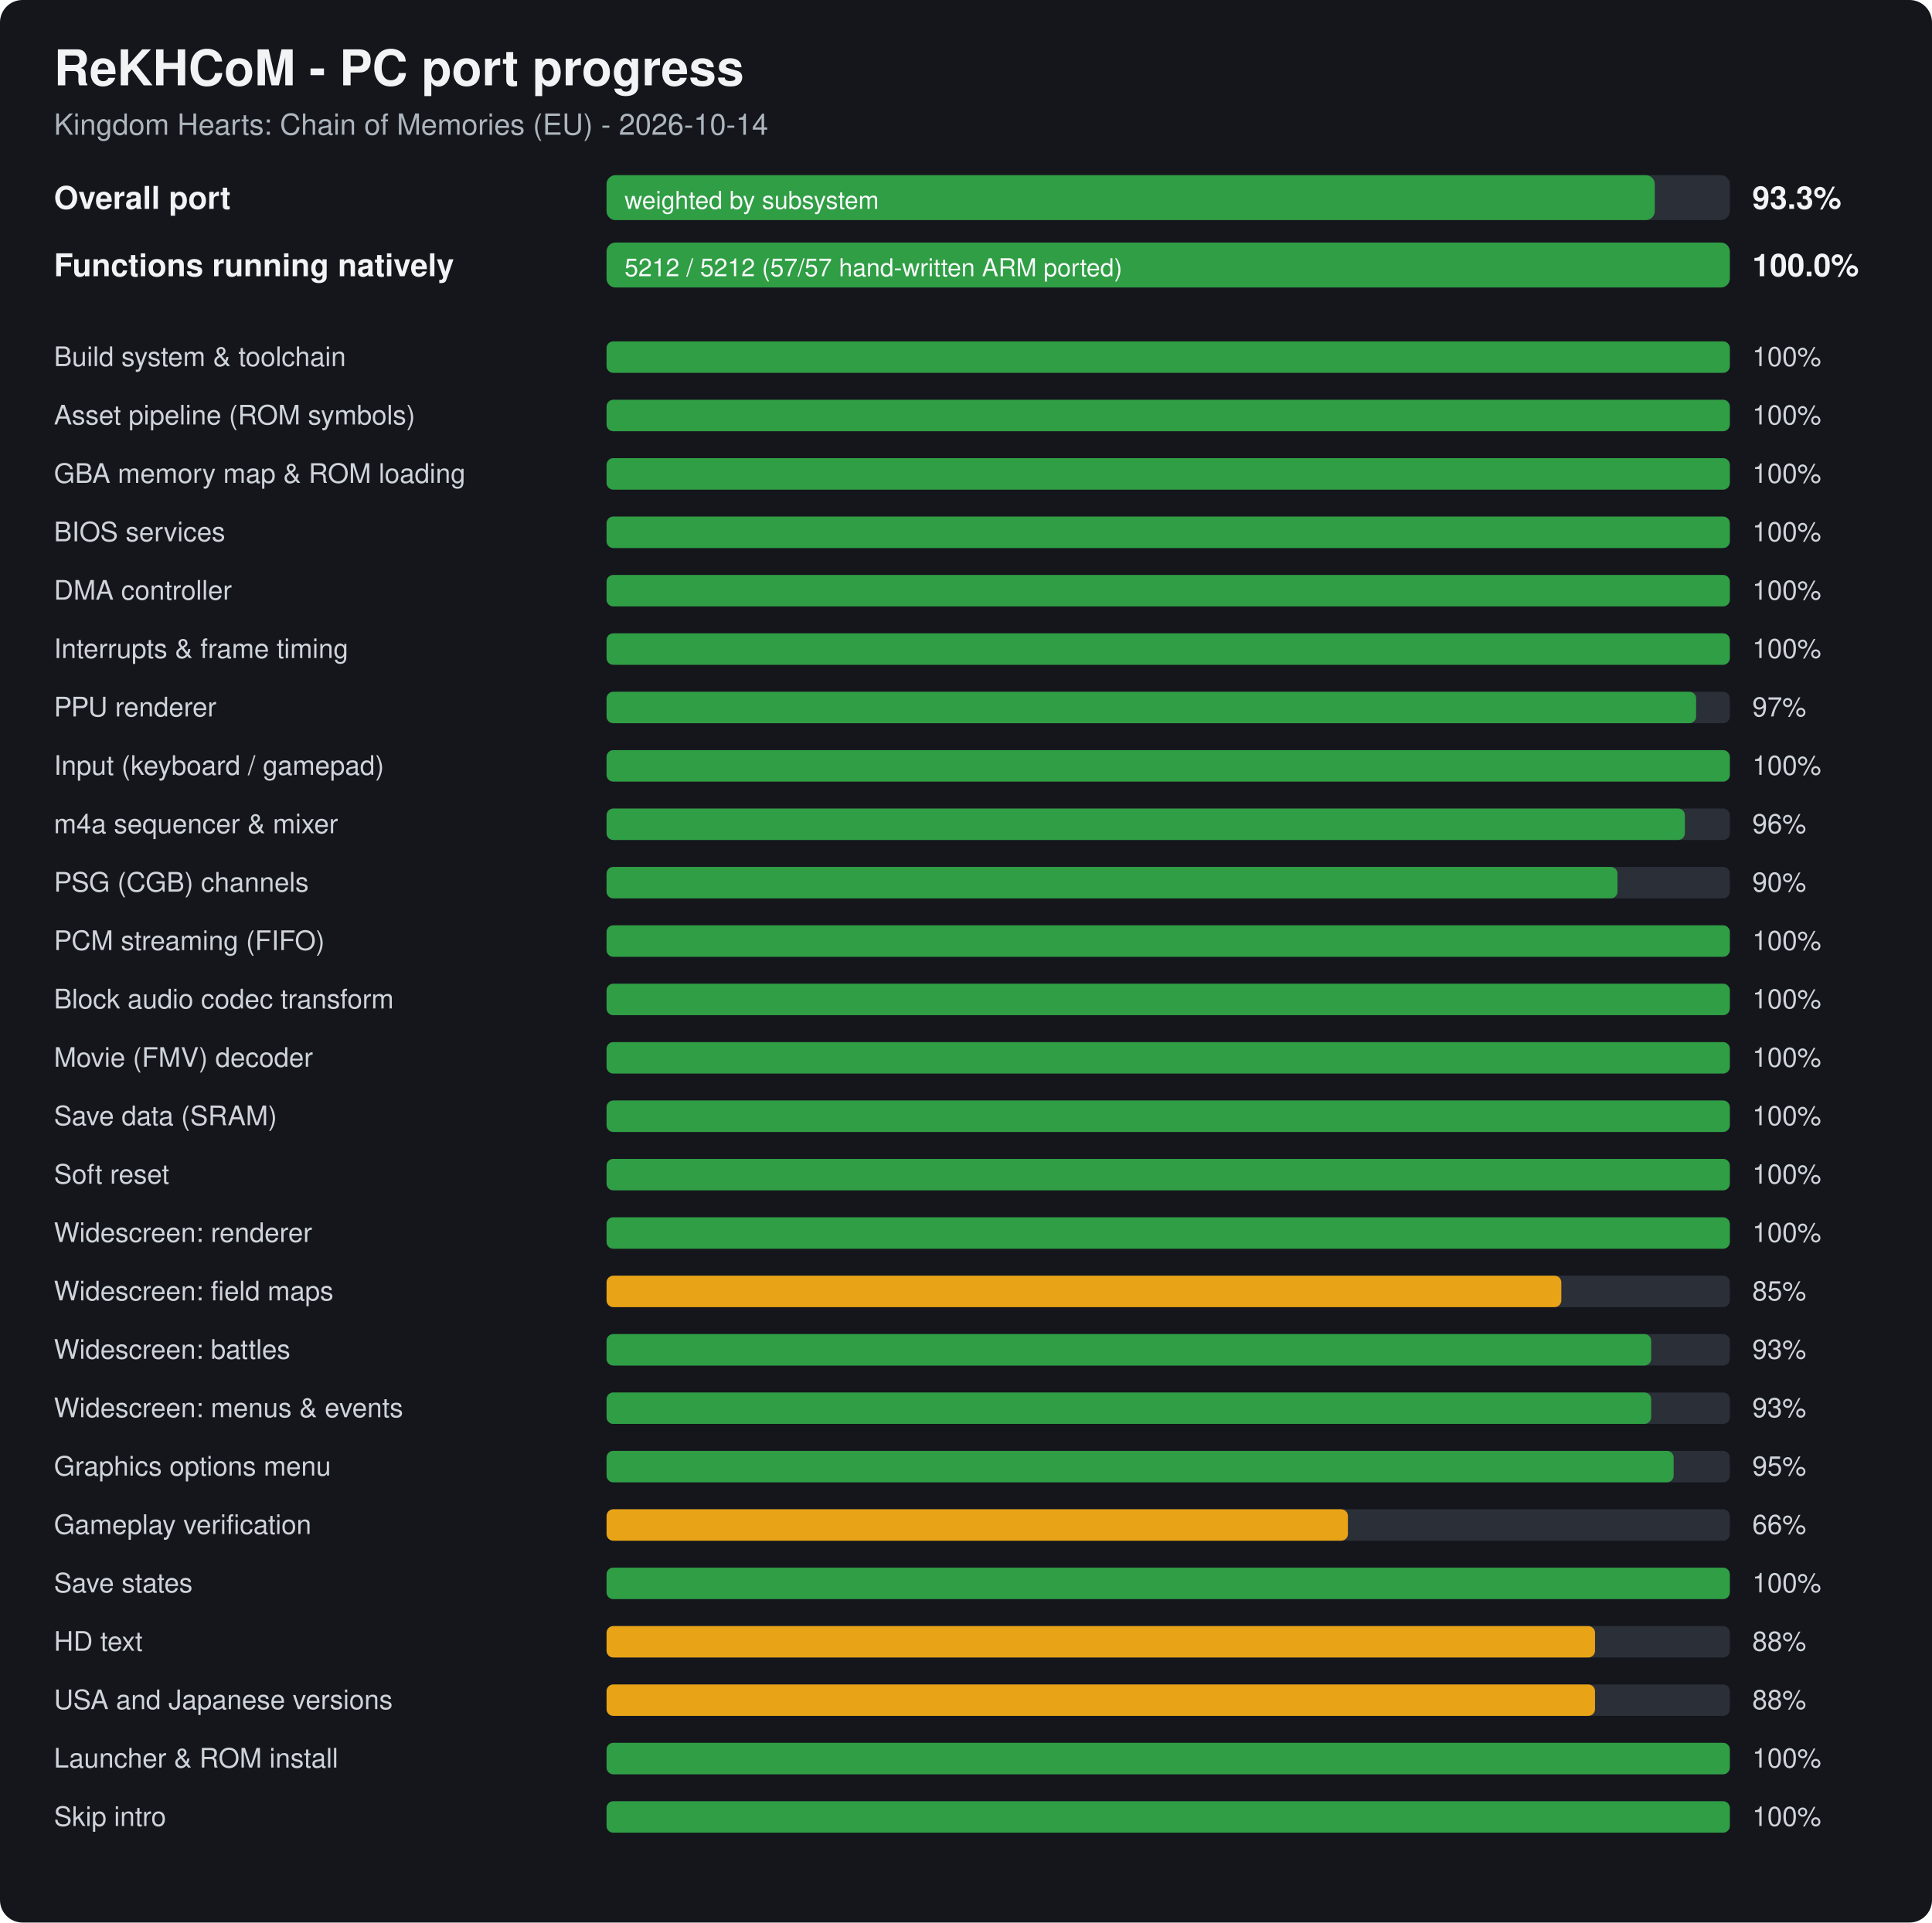
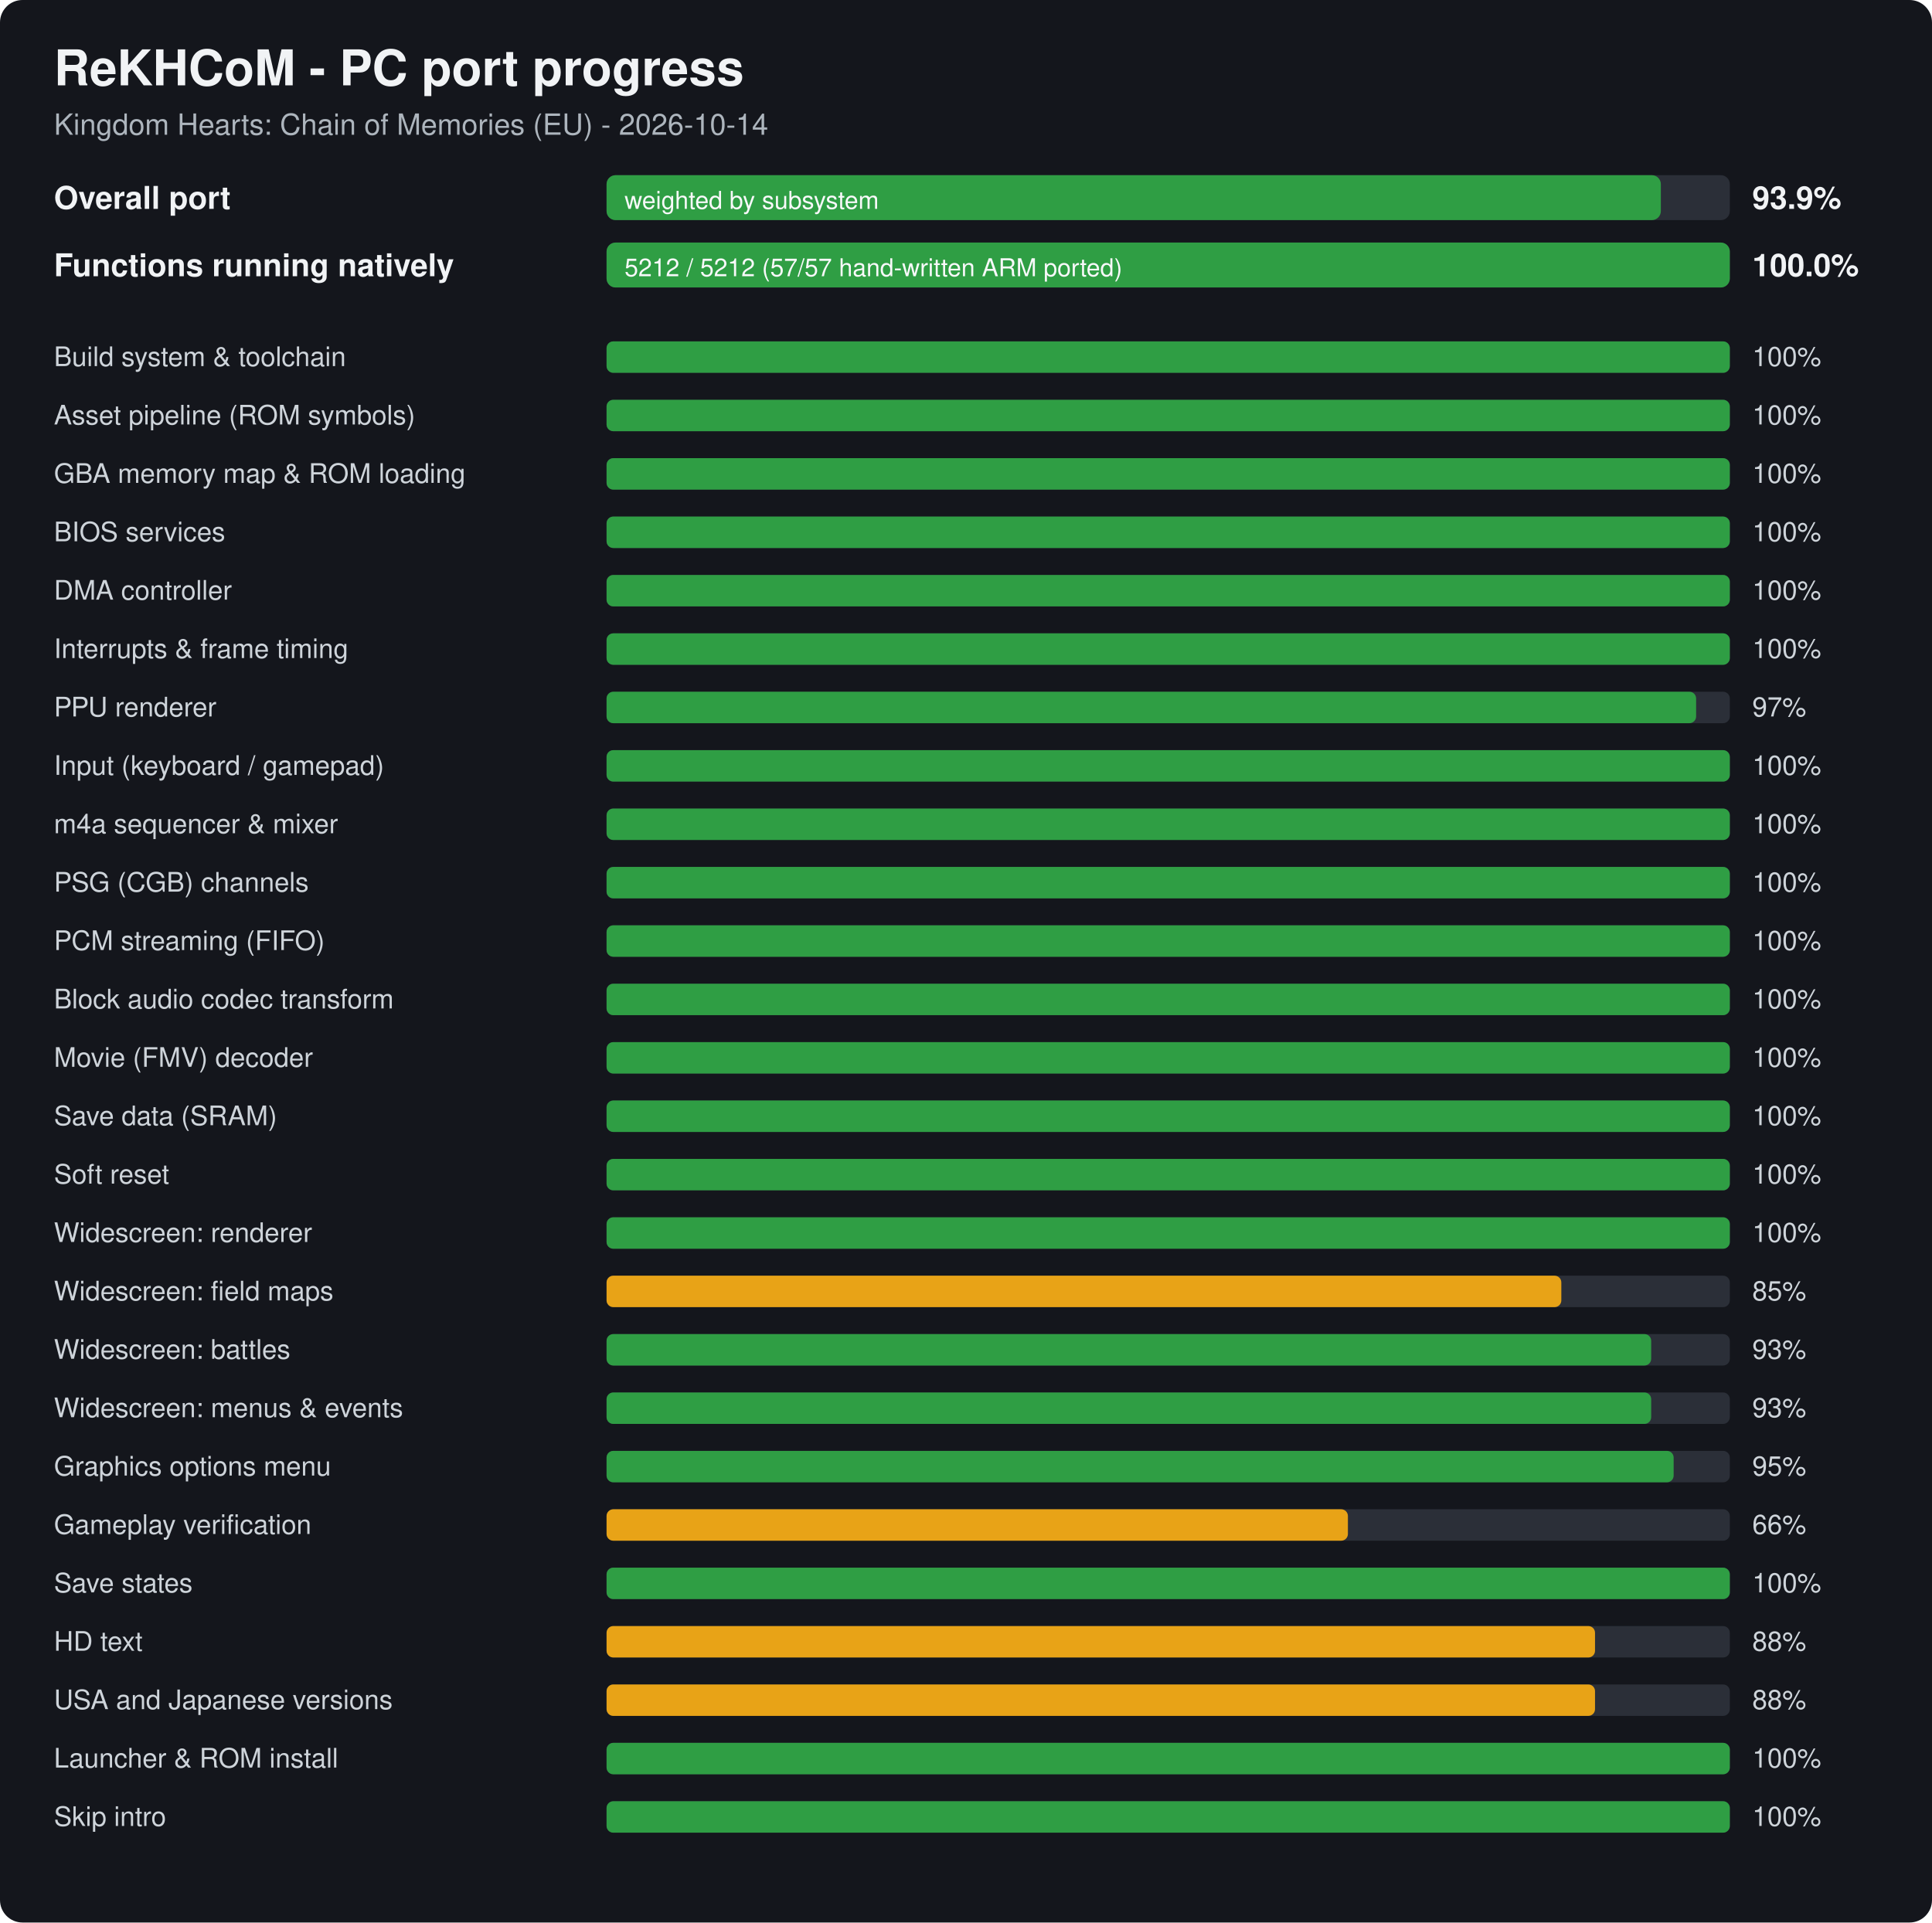
<svg xmlns="http://www.w3.org/2000/svg" width="860" height="856" viewBox="0 0 860 856" font-family="Segoe UI, Helvetica, Arial, sans-serif">
  <rect width="860" height="856" rx="10" fill="#14161c" />
  <text x="24" y="38" font-size="22" font-weight="700" fill="#f1f3f5">ReKHCoM - PC port progress</text>
  <text x="24" y="60" font-size="13" fill="#adb5bd">Kingdom Hearts: Chain of Memories (EU) - 2026-10-14</text>
  <text x="24" y="93" font-size="14" font-weight="600" fill="#f1f3f5">Overall port</text>
  <rect x="270" y="78" width="500" height="20" rx="4" fill="#2b2f38" />
-   <rect x="270" y="78" width="466.6" height="20" rx="4" fill="#2f9e44" />
-   <text x="780" y="93" font-size="14" font-weight="700" fill="#f1f3f5">93.3%</text>
+   <rect x="270" y="78" width="469.3" height="20" rx="4" fill="#2f9e44" />
+   <text x="780" y="93" font-size="14" font-weight="700" fill="#f1f3f5">93.9%</text>
  <text x="278" y="93" font-size="11" fill="#f8f9fa">weighted by subsystem</text>
  <text x="24" y="123" font-size="14" font-weight="600" fill="#f1f3f5">Functions running natively</text>
  <rect x="270" y="108" width="500" height="20" rx="4" fill="#2b2f38" />
  <rect x="270" y="108" width="500.0" height="20" rx="4" fill="#2f9e44" />
  <text x="780" y="123" font-size="14" font-weight="700" fill="#f1f3f5">100.0%</text>
  <text x="278" y="123" font-size="11" fill="#f8f9fa">5212 / 5212 (57/57 hand-written ARM ported)</text>
  <text x="24" y="163" font-size="12" fill="#ced4da">Build system &amp; toolchain</text>
  <rect x="270" y="152" width="500" height="14" rx="3" fill="#2b2f38" />
  <rect x="270" y="152" width="500.0" height="14" rx="3" fill="#2f9e44" />
  <text x="780" y="163" font-size="12" fill="#ced4da">100%</text>
  <text x="24" y="189" font-size="12" fill="#ced4da">Asset pipeline (ROM symbols)</text>
  <rect x="270" y="178" width="500" height="14" rx="3" fill="#2b2f38" />
  <rect x="270" y="178" width="500.0" height="14" rx="3" fill="#2f9e44" />
  <text x="780" y="189" font-size="12" fill="#ced4da">100%</text>
  <text x="24" y="215" font-size="12" fill="#ced4da">GBA memory map &amp; ROM loading</text>
  <rect x="270" y="204" width="500" height="14" rx="3" fill="#2b2f38" />
  <rect x="270" y="204" width="500.0" height="14" rx="3" fill="#2f9e44" />
  <text x="780" y="215" font-size="12" fill="#ced4da">100%</text>
  <text x="24" y="241" font-size="12" fill="#ced4da">BIOS services</text>
  <rect x="270" y="230" width="500" height="14" rx="3" fill="#2b2f38" />
  <rect x="270" y="230" width="500.0" height="14" rx="3" fill="#2f9e44" />
  <text x="780" y="241" font-size="12" fill="#ced4da">100%</text>
  <text x="24" y="267" font-size="12" fill="#ced4da">DMA controller</text>
  <rect x="270" y="256" width="500" height="14" rx="3" fill="#2b2f38" />
  <rect x="270" y="256" width="500.0" height="14" rx="3" fill="#2f9e44" />
  <text x="780" y="267" font-size="12" fill="#ced4da">100%</text>
  <text x="24" y="293" font-size="12" fill="#ced4da">Interrupts &amp; frame timing</text>
  <rect x="270" y="282" width="500" height="14" rx="3" fill="#2b2f38" />
  <rect x="270" y="282" width="500.0" height="14" rx="3" fill="#2f9e44" />
  <text x="780" y="293" font-size="12" fill="#ced4da">100%</text>
  <text x="24" y="319" font-size="12" fill="#ced4da">PPU renderer</text>
  <rect x="270" y="308" width="500" height="14" rx="3" fill="#2b2f38" />
  <rect x="270" y="308" width="485.0" height="14" rx="3" fill="#2f9e44" />
  <text x="780" y="319" font-size="12" fill="#ced4da">97%</text>
  <text x="24" y="345" font-size="12" fill="#ced4da">Input (keyboard / gamepad)</text>
  <rect x="270" y="334" width="500" height="14" rx="3" fill="#2b2f38" />
  <rect x="270" y="334" width="500.0" height="14" rx="3" fill="#2f9e44" />
  <text x="780" y="345" font-size="12" fill="#ced4da">100%</text>
  <text x="24" y="371" font-size="12" fill="#ced4da">m4a sequencer &amp; mixer</text>
  <rect x="270" y="360" width="500" height="14" rx="3" fill="#2b2f38" />
-   <rect x="270" y="360" width="480.0" height="14" rx="3" fill="#2f9e44" />
-   <text x="780" y="371" font-size="12" fill="#ced4da">96%</text>
+   <rect x="270" y="360" width="500.0" height="14" rx="3" fill="#2f9e44" />
+   <text x="780" y="371" font-size="12" fill="#ced4da">100%</text>
  <text x="24" y="397" font-size="12" fill="#ced4da">PSG (CGB) channels</text>
  <rect x="270" y="386" width="500" height="14" rx="3" fill="#2b2f38" />
-   <rect x="270" y="386" width="450.0" height="14" rx="3" fill="#2f9e44" />
-   <text x="780" y="397" font-size="12" fill="#ced4da">90%</text>
+   <rect x="270" y="386" width="500.0" height="14" rx="3" fill="#2f9e44" />
+   <text x="780" y="397" font-size="12" fill="#ced4da">100%</text>
  <text x="24" y="423" font-size="12" fill="#ced4da">PCM streaming (FIFO)</text>
  <rect x="270" y="412" width="500" height="14" rx="3" fill="#2b2f38" />
  <rect x="270" y="412" width="500.0" height="14" rx="3" fill="#2f9e44" />
  <text x="780" y="423" font-size="12" fill="#ced4da">100%</text>
  <text x="24" y="449" font-size="12" fill="#ced4da">Block audio codec transform</text>
  <rect x="270" y="438" width="500" height="14" rx="3" fill="#2b2f38" />
  <rect x="270" y="438" width="500.0" height="14" rx="3" fill="#2f9e44" />
  <text x="780" y="449" font-size="12" fill="#ced4da">100%</text>
  <text x="24" y="475" font-size="12" fill="#ced4da">Movie (FMV) decoder</text>
  <rect x="270" y="464" width="500" height="14" rx="3" fill="#2b2f38" />
  <rect x="270" y="464" width="500.0" height="14" rx="3" fill="#2f9e44" />
  <text x="780" y="475" font-size="12" fill="#ced4da">100%</text>
  <text x="24" y="501" font-size="12" fill="#ced4da">Save data (SRAM)</text>
  <rect x="270" y="490" width="500" height="14" rx="3" fill="#2b2f38" />
  <rect x="270" y="490" width="500.0" height="14" rx="3" fill="#2f9e44" />
  <text x="780" y="501" font-size="12" fill="#ced4da">100%</text>
  <text x="24" y="527" font-size="12" fill="#ced4da">Soft reset</text>
  <rect x="270" y="516" width="500" height="14" rx="3" fill="#2b2f38" />
  <rect x="270" y="516" width="500.0" height="14" rx="3" fill="#2f9e44" />
  <text x="780" y="527" font-size="12" fill="#ced4da">100%</text>
  <text x="24" y="553" font-size="12" fill="#ced4da">Widescreen: renderer</text>
  <rect x="270" y="542" width="500" height="14" rx="3" fill="#2b2f38" />
  <rect x="270" y="542" width="500.0" height="14" rx="3" fill="#2f9e44" />
  <text x="780" y="553" font-size="12" fill="#ced4da">100%</text>
  <text x="24" y="579" font-size="12" fill="#ced4da">Widescreen: field maps</text>
  <rect x="270" y="568" width="500" height="14" rx="3" fill="#2b2f38" />
  <rect x="270" y="568" width="425.0" height="14" rx="3" fill="#e8a317" />
  <text x="780" y="579" font-size="12" fill="#ced4da">85%</text>
  <text x="24" y="605" font-size="12" fill="#ced4da">Widescreen: battles</text>
  <rect x="270" y="594" width="500" height="14" rx="3" fill="#2b2f38" />
  <rect x="270" y="594" width="465.0" height="14" rx="3" fill="#2f9e44" />
  <text x="780" y="605" font-size="12" fill="#ced4da">93%</text>
  <text x="24" y="631" font-size="12" fill="#ced4da">Widescreen: menus &amp; events</text>
  <rect x="270" y="620" width="500" height="14" rx="3" fill="#2b2f38" />
  <rect x="270" y="620" width="465.0" height="14" rx="3" fill="#2f9e44" />
  <text x="780" y="631" font-size="12" fill="#ced4da">93%</text>
  <text x="24" y="657" font-size="12" fill="#ced4da">Graphics options menu</text>
  <rect x="270" y="646" width="500" height="14" rx="3" fill="#2b2f38" />
  <rect x="270" y="646" width="475.0" height="14" rx="3" fill="#2f9e44" />
  <text x="780" y="657" font-size="12" fill="#ced4da">95%</text>
  <text x="24" y="683" font-size="12" fill="#ced4da">Gameplay verification</text>
  <rect x="270" y="672" width="500" height="14" rx="3" fill="#2b2f38" />
  <rect x="270" y="672" width="330.0" height="14" rx="3" fill="#e8a317" />
  <text x="780" y="683" font-size="12" fill="#ced4da">66%</text>
  <text x="24" y="709" font-size="12" fill="#ced4da">Save states</text>
  <rect x="270" y="698" width="500" height="14" rx="3" fill="#2b2f38" />
  <rect x="270" y="698" width="500.0" height="14" rx="3" fill="#2f9e44" />
  <text x="780" y="709" font-size="12" fill="#ced4da">100%</text>
  <text x="24" y="735" font-size="12" fill="#ced4da">HD text</text>
  <rect x="270" y="724" width="500" height="14" rx="3" fill="#2b2f38" />
  <rect x="270" y="724" width="440.0" height="14" rx="3" fill="#e8a317" />
  <text x="780" y="735" font-size="12" fill="#ced4da">88%</text>
  <text x="24" y="761" font-size="12" fill="#ced4da">USA and Japanese versions</text>
  <rect x="270" y="750" width="500" height="14" rx="3" fill="#2b2f38" />
  <rect x="270" y="750" width="440.0" height="14" rx="3" fill="#e8a317" />
  <text x="780" y="761" font-size="12" fill="#ced4da">88%</text>
  <text x="24" y="787" font-size="12" fill="#ced4da">Launcher &amp; ROM install</text>
  <rect x="270" y="776" width="500" height="14" rx="3" fill="#2b2f38" />
  <rect x="270" y="776" width="500.0" height="14" rx="3" fill="#2f9e44" />
  <text x="780" y="787" font-size="12" fill="#ced4da">100%</text>
  <text x="24" y="813" font-size="12" fill="#ced4da">Skip intro</text>
  <rect x="270" y="802" width="500" height="14" rx="3" fill="#2b2f38" />
  <rect x="270" y="802" width="500.0" height="14" rx="3" fill="#2f9e44" />
  <text x="780" y="813" font-size="12" fill="#ced4da">100%</text>
</svg>
